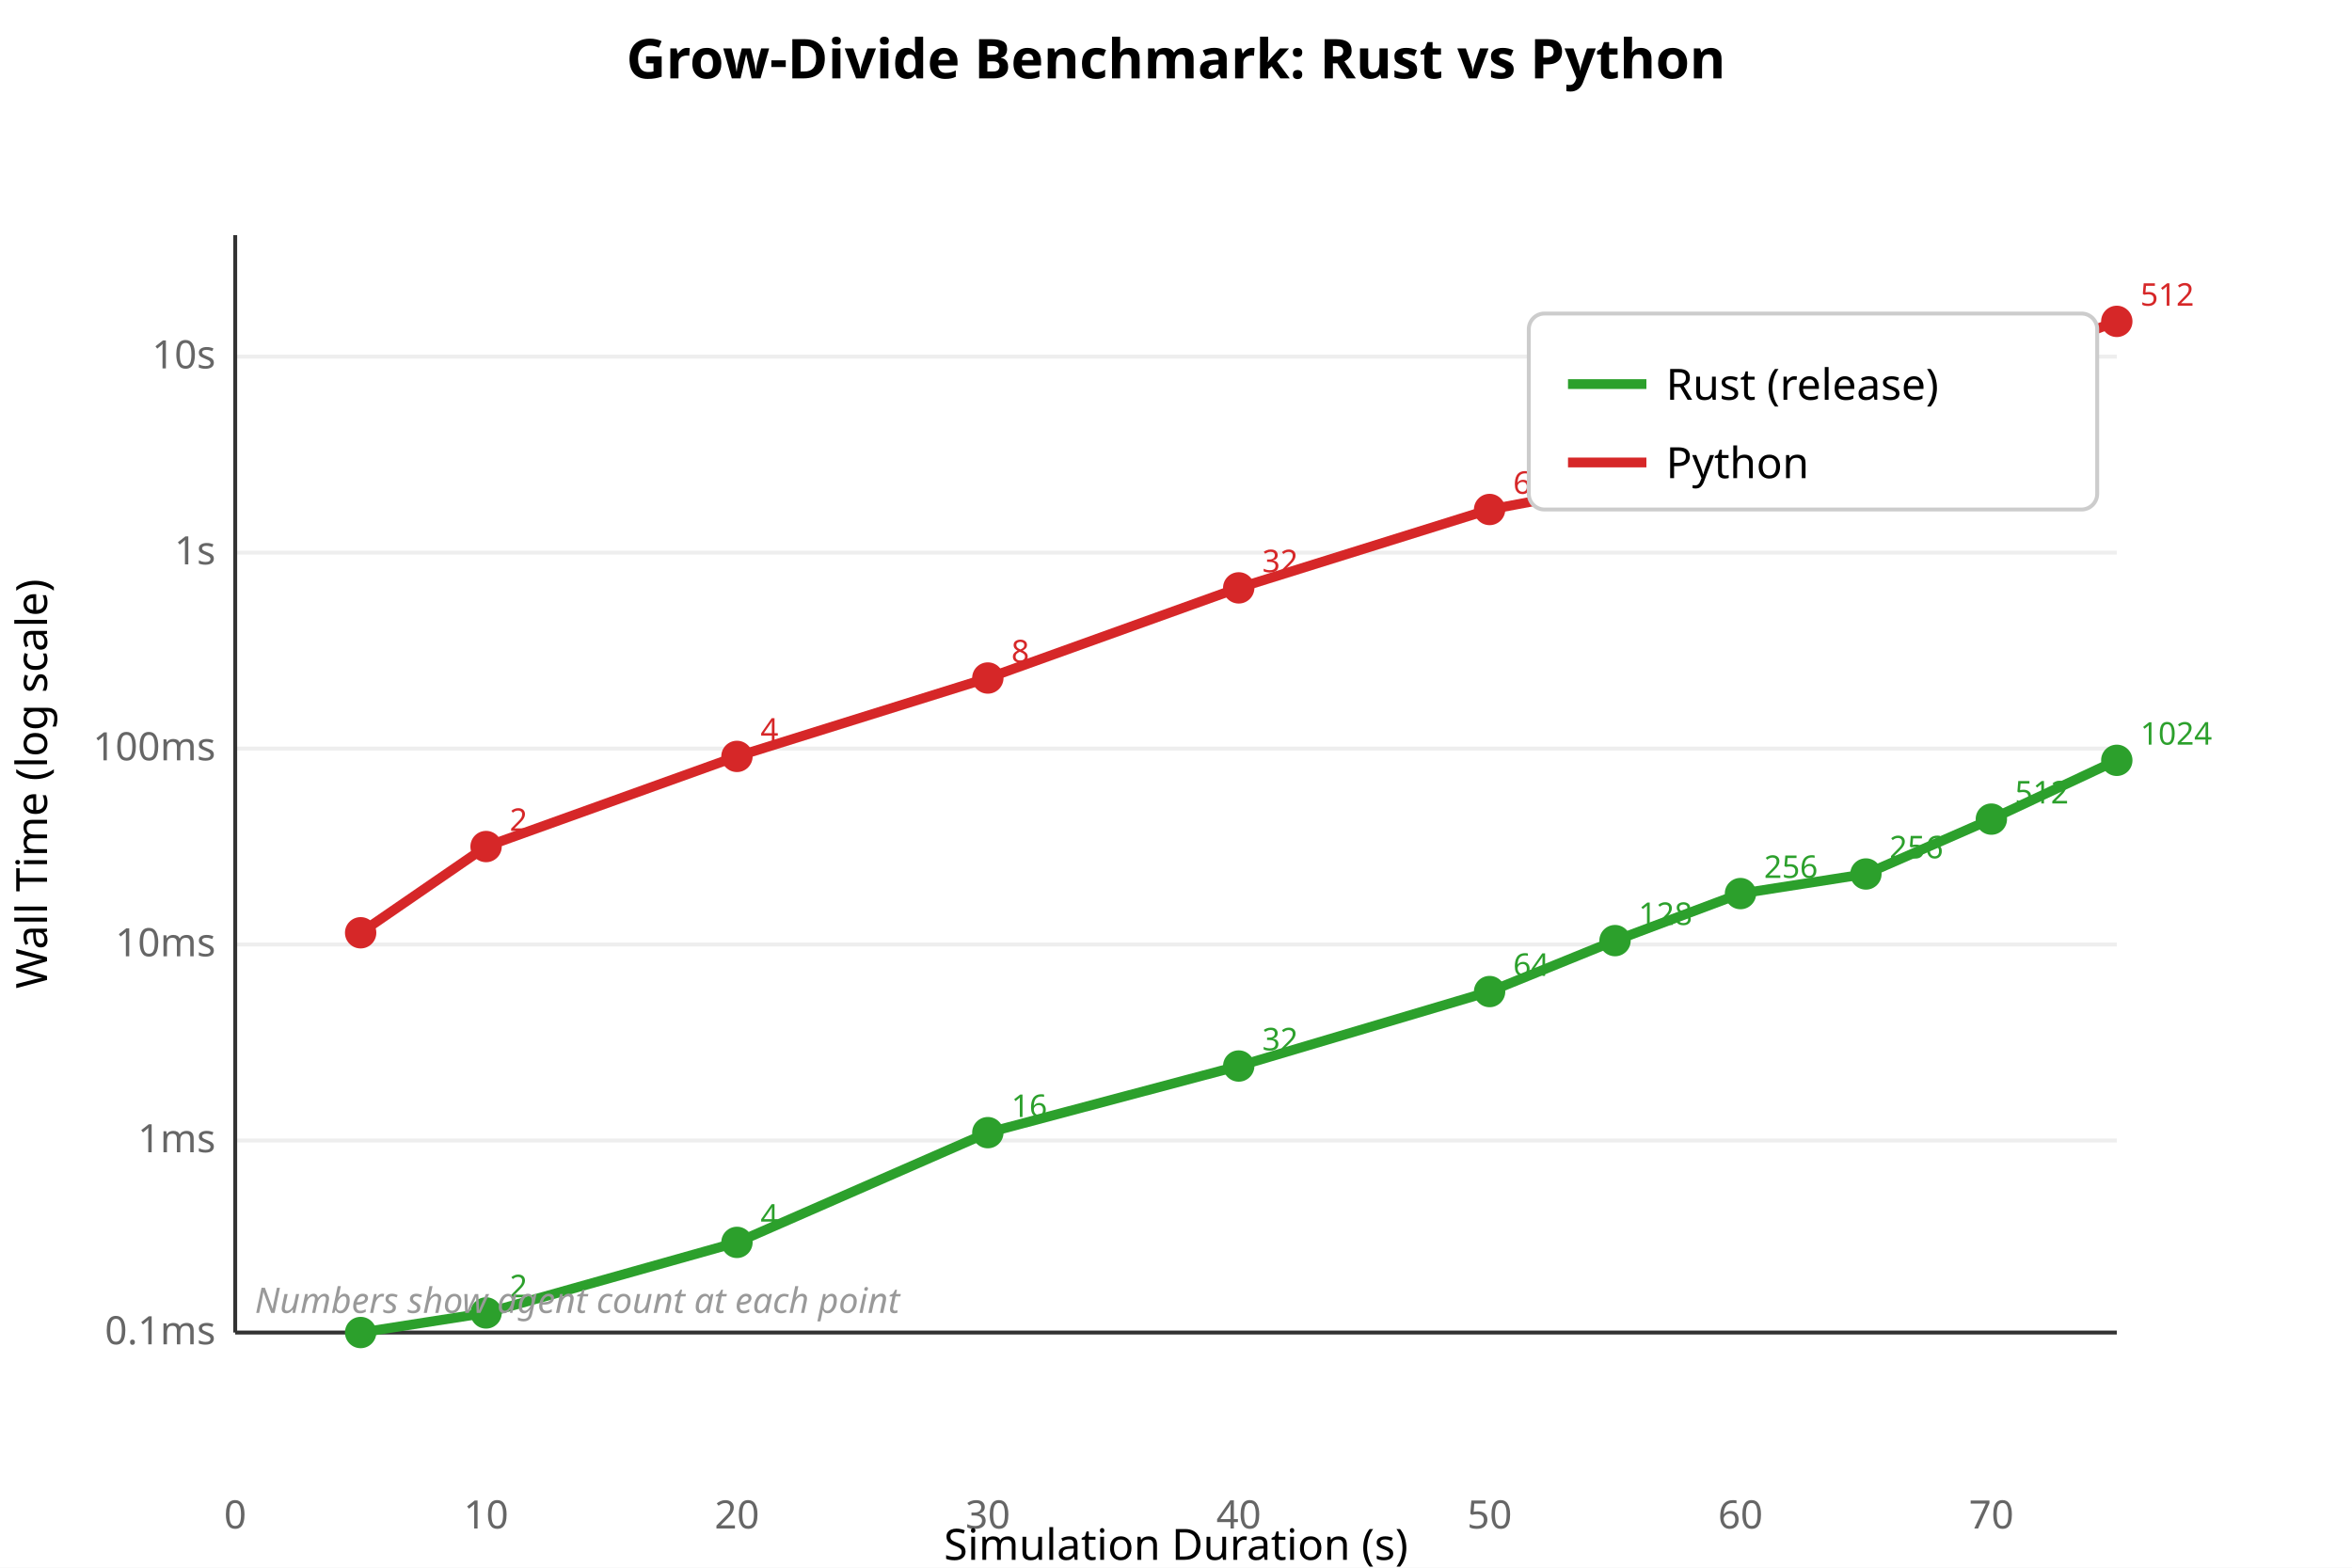
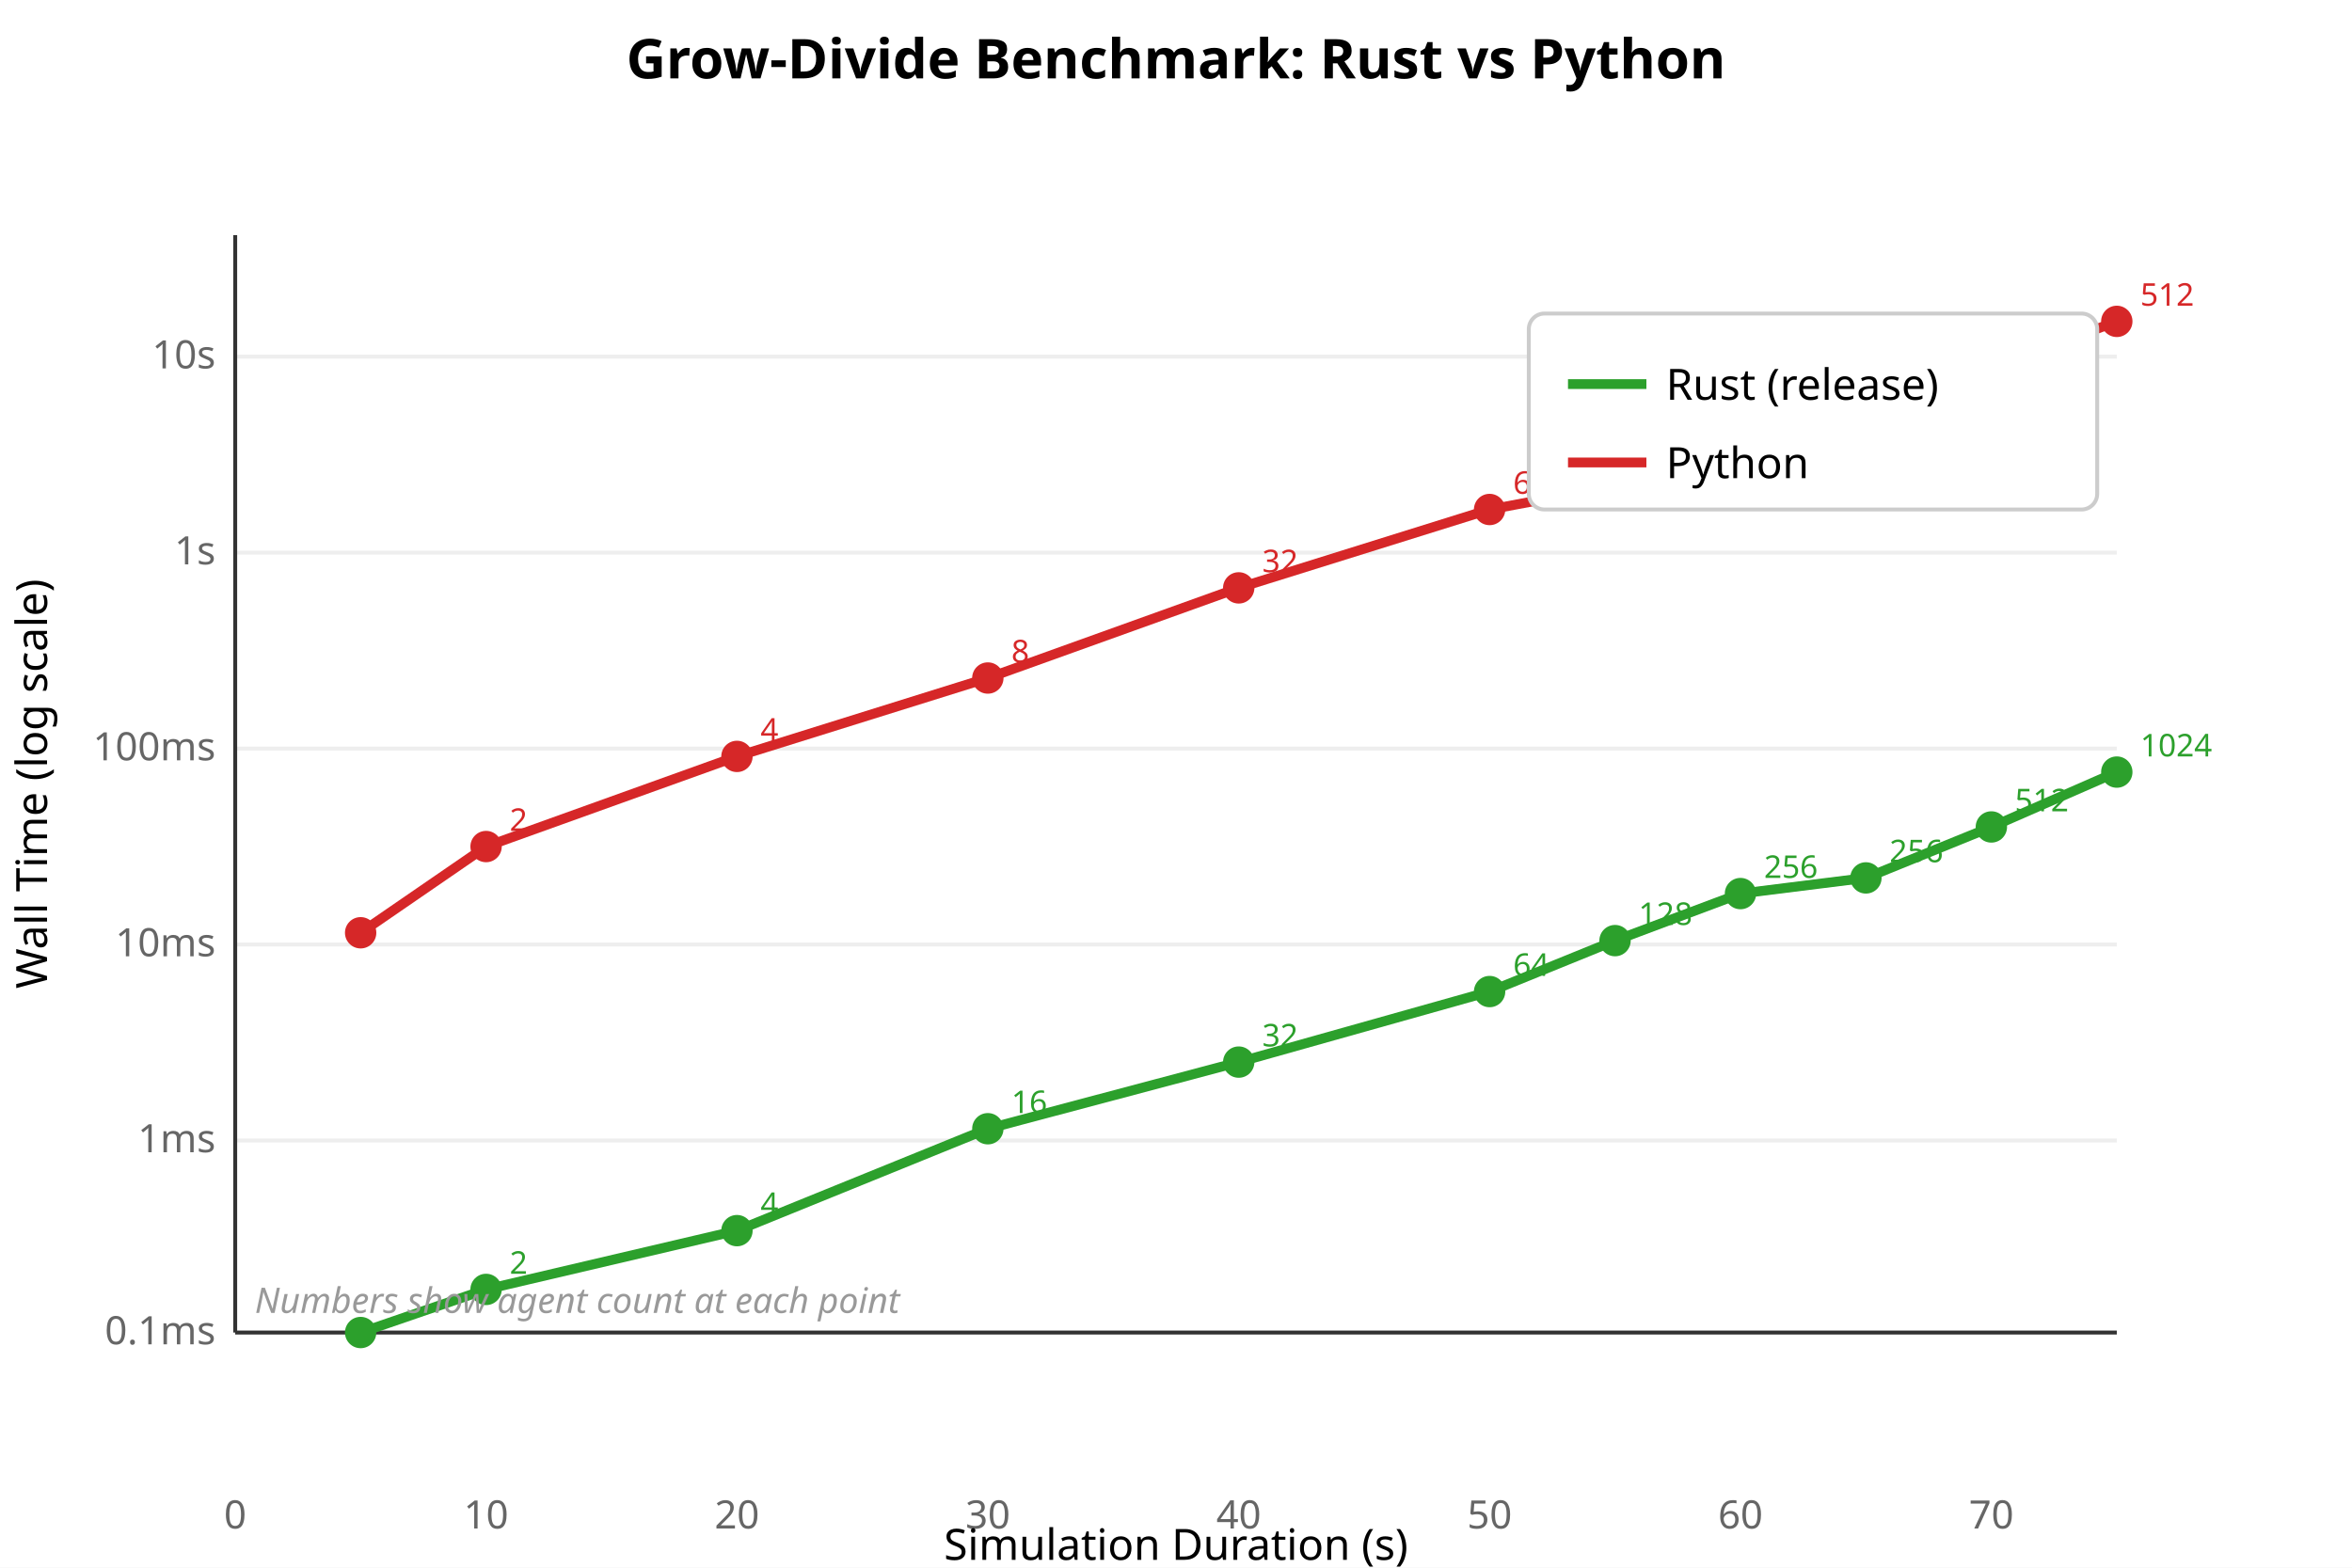
<svg xmlns="http://www.w3.org/2000/svg" width="600" height="400" viewBox="0 0 600 400">
  <rect width="600" height="400" fill="white" />
  <text x="300" y="20" text-anchor="middle" font-size="14" font-family="sans-serif" font-weight="bold">Grow-Divide Benchmark: Rust vs Python</text>
  <line x1="60" y1="340" x2="540" y2="340" stroke="#eee" stroke-width="1" />
  <text x="55" y="343" text-anchor="end" font-size="10" font-family="sans-serif" fill="#666">0.1ms</text>
  <line x1="60" y1="291" x2="540" y2="291" stroke="#eee" stroke-width="1" />
  <text x="55" y="294" text-anchor="end" font-size="10" font-family="sans-serif" fill="#666">1ms</text>
  <line x1="60" y1="241" x2="540" y2="241" stroke="#eee" stroke-width="1" />
  <text x="55" y="244" text-anchor="end" font-size="10" font-family="sans-serif" fill="#666">10ms</text>
  <line x1="60" y1="191" x2="540" y2="191" stroke="#eee" stroke-width="1" />
  <text x="55" y="194" text-anchor="end" font-size="10" font-family="sans-serif" fill="#666">100ms</text>
  <line x1="60" y1="141" x2="540" y2="141" stroke="#eee" stroke-width="1" />
  <text x="55" y="144" text-anchor="end" font-size="10" font-family="sans-serif" fill="#666">1s</text>
  <line x1="60" y1="91" x2="540" y2="91" stroke="#eee" stroke-width="1" />
  <text x="55" y="94" text-anchor="end" font-size="10" font-family="sans-serif" fill="#666">10s</text>
  <text x="60" y="390" text-anchor="middle" font-size="10" font-family="sans-serif" fill="#666">0</text>
  <text x="124" y="390" text-anchor="middle" font-size="10" font-family="sans-serif" fill="#666">10</text>
  <text x="188" y="390" text-anchor="middle" font-size="10" font-family="sans-serif" fill="#666">20</text>
  <text x="252" y="390" text-anchor="middle" font-size="10" font-family="sans-serif" fill="#666">30</text>
  <text x="316" y="390" text-anchor="middle" font-size="10" font-family="sans-serif" fill="#666">40</text>
  <text x="380" y="390" text-anchor="middle" font-size="10" font-family="sans-serif" fill="#666">50</text>
  <text x="444" y="390" text-anchor="middle" font-size="10" font-family="sans-serif" fill="#666">60</text>
  <text x="508" y="390" text-anchor="middle" font-size="10" font-family="sans-serif" fill="#666">70</text>
  <line x1="60" y1="60" x2="60" y2="340" stroke="#333" />
  <line x1="60" y1="340" x2="540" y2="340" stroke="#333" />
  <text x="300" y="398" text-anchor="middle" font-size="11" font-family="sans-serif">Simulation Duration (s)</text>
  <text x="12" y="200" text-anchor="middle" font-size="11" font-family="sans-serif" transform="rotate(-90 12 200)">Wall Time (log scale)</text>
-   <polyline points="92,340 124,335 188,317 252,289 316,272 380,253 412,240 444,228 476,223 508,209 540,194" fill="none" stroke="#2ca02c" stroke-width="2.5" />
+   <polyline points="92,340 124,329 188,314 252,288 316,271 380,253 412,240 444,228 476,224 508,211 540,197" fill="none" stroke="#2ca02c" stroke-width="2.5" />
  <circle cx="92" cy="340" r="4" fill="#2ca02c" />
-   <circle cx="124" cy="335" r="4" fill="#2ca02c" />
-   <text x="130" y="331" font-size="8" font-family="sans-serif" fill="#2ca02c">2</text>
-   <circle cx="188" cy="317" r="4" fill="#2ca02c" />
-   <text x="194" y="313" font-size="8" font-family="sans-serif" fill="#2ca02c">4</text>
-   <circle cx="252" cy="289" r="4" fill="#2ca02c" />
-   <text x="258" y="285" font-size="8" font-family="sans-serif" fill="#2ca02c">16</text>
-   <circle cx="316" cy="272" r="4" fill="#2ca02c" />
-   <text x="322" y="268" font-size="8" font-family="sans-serif" fill="#2ca02c">32</text>
+   <circle cx="124" cy="329" r="4" fill="#2ca02c" />
+   <text x="130" y="325" font-size="8" font-family="sans-serif" fill="#2ca02c">2</text>
+   <circle cx="188" cy="314" r="4" fill="#2ca02c" />
+   <text x="194" y="310" font-size="8" font-family="sans-serif" fill="#2ca02c">4</text>
+   <circle cx="252" cy="288" r="4" fill="#2ca02c" />
+   <text x="258" y="284" font-size="8" font-family="sans-serif" fill="#2ca02c">16</text>
+   <circle cx="316" cy="271" r="4" fill="#2ca02c" />
+   <text x="322" y="267" font-size="8" font-family="sans-serif" fill="#2ca02c">32</text>
  <circle cx="380" cy="253" r="4" fill="#2ca02c" />
  <text x="386" y="249" font-size="8" font-family="sans-serif" fill="#2ca02c">64</text>
  <circle cx="412" cy="240" r="4" fill="#2ca02c" />
  <text x="418" y="236" font-size="8" font-family="sans-serif" fill="#2ca02c">128</text>
  <circle cx="444" cy="228" r="4" fill="#2ca02c" />
  <text x="450" y="224" font-size="8" font-family="sans-serif" fill="#2ca02c">256</text>
-   <circle cx="476" cy="223" r="4" fill="#2ca02c" />
-   <text x="482" y="219" font-size="8" font-family="sans-serif" fill="#2ca02c">256</text>
-   <circle cx="508" cy="209" r="4" fill="#2ca02c" />
-   <text x="514" y="205" font-size="8" font-family="sans-serif" fill="#2ca02c">512</text>
-   <circle cx="540" cy="194" r="4" fill="#2ca02c" />
-   <text x="546" y="190" font-size="8" font-family="sans-serif" fill="#2ca02c">1024</text>
+   <circle cx="476" cy="224" r="4" fill="#2ca02c" />
+   <text x="482" y="220" font-size="8" font-family="sans-serif" fill="#2ca02c">256</text>
+   <circle cx="508" cy="211" r="4" fill="#2ca02c" />
+   <text x="514" y="207" font-size="8" font-family="sans-serif" fill="#2ca02c">512</text>
+   <circle cx="540" cy="197" r="4" fill="#2ca02c" />
+   <text x="546" y="193" font-size="8" font-family="sans-serif" fill="#2ca02c">1024</text>
  <polyline points="92,238 124,216 188,193 252,173 316,150 380,130 412,124 444,112 476,100 508,94 540,82" fill="none" stroke="#d62728" stroke-width="2.5" />
  <circle cx="92" cy="238" r="4" fill="#d62728" />
  <circle cx="124" cy="216" r="4" fill="#d62728" />
  <text x="130" y="212" font-size="8" font-family="sans-serif" fill="#d62728">2</text>
  <circle cx="188" cy="193" r="4" fill="#d62728" />
  <text x="194" y="189" font-size="8" font-family="sans-serif" fill="#d62728">4</text>
  <circle cx="252" cy="173" r="4" fill="#d62728" />
  <text x="258" y="169" font-size="8" font-family="sans-serif" fill="#d62728">8</text>
  <circle cx="316" cy="150" r="4" fill="#d62728" />
  <text x="322" y="146" font-size="8" font-family="sans-serif" fill="#d62728">32</text>
  <circle cx="380" cy="130" r="4" fill="#d62728" />
  <text x="386" y="126" font-size="8" font-family="sans-serif" fill="#d62728">64</text>
  <circle cx="412" cy="124" r="4" fill="#d62728" />
  <text x="418" y="120" font-size="8" font-family="sans-serif" fill="#d62728">64</text>
  <circle cx="444" cy="112" r="4" fill="#d62728" />
  <text x="450" y="108" font-size="8" font-family="sans-serif" fill="#d62728">128</text>
  <circle cx="476" cy="100" r="4" fill="#d62728" />
  <text x="482" y="96" font-size="8" font-family="sans-serif" fill="#d62728">256</text>
  <circle cx="508" cy="94" r="4" fill="#d62728" />
  <text x="514" y="90" font-size="8" font-family="sans-serif" fill="#d62728">256</text>
  <circle cx="540" cy="82" r="4" fill="#d62728" />
  <text x="546" y="78" font-size="8" font-family="sans-serif" fill="#d62728">512</text>
  <rect x="390" y="80" width="145" height="50" fill="white" stroke="#ccc" rx="4" />
  <line x1="400" y1="98" x2="420" y2="98" stroke="#2ca02c" stroke-width="2.5" />
  <text x="425" y="102" font-size="11" font-family="sans-serif">Rust (release)</text>
  <line x1="400" y1="118" x2="420" y2="118" stroke="#d62728" stroke-width="2.5" />
  <text x="425" y="122" font-size="11" font-family="sans-serif">Python</text>
  <text x="65" y="335" font-size="9" font-family="sans-serif" fill="#999" font-style="italic">Numbers show agent count at each point</text>
</svg>
